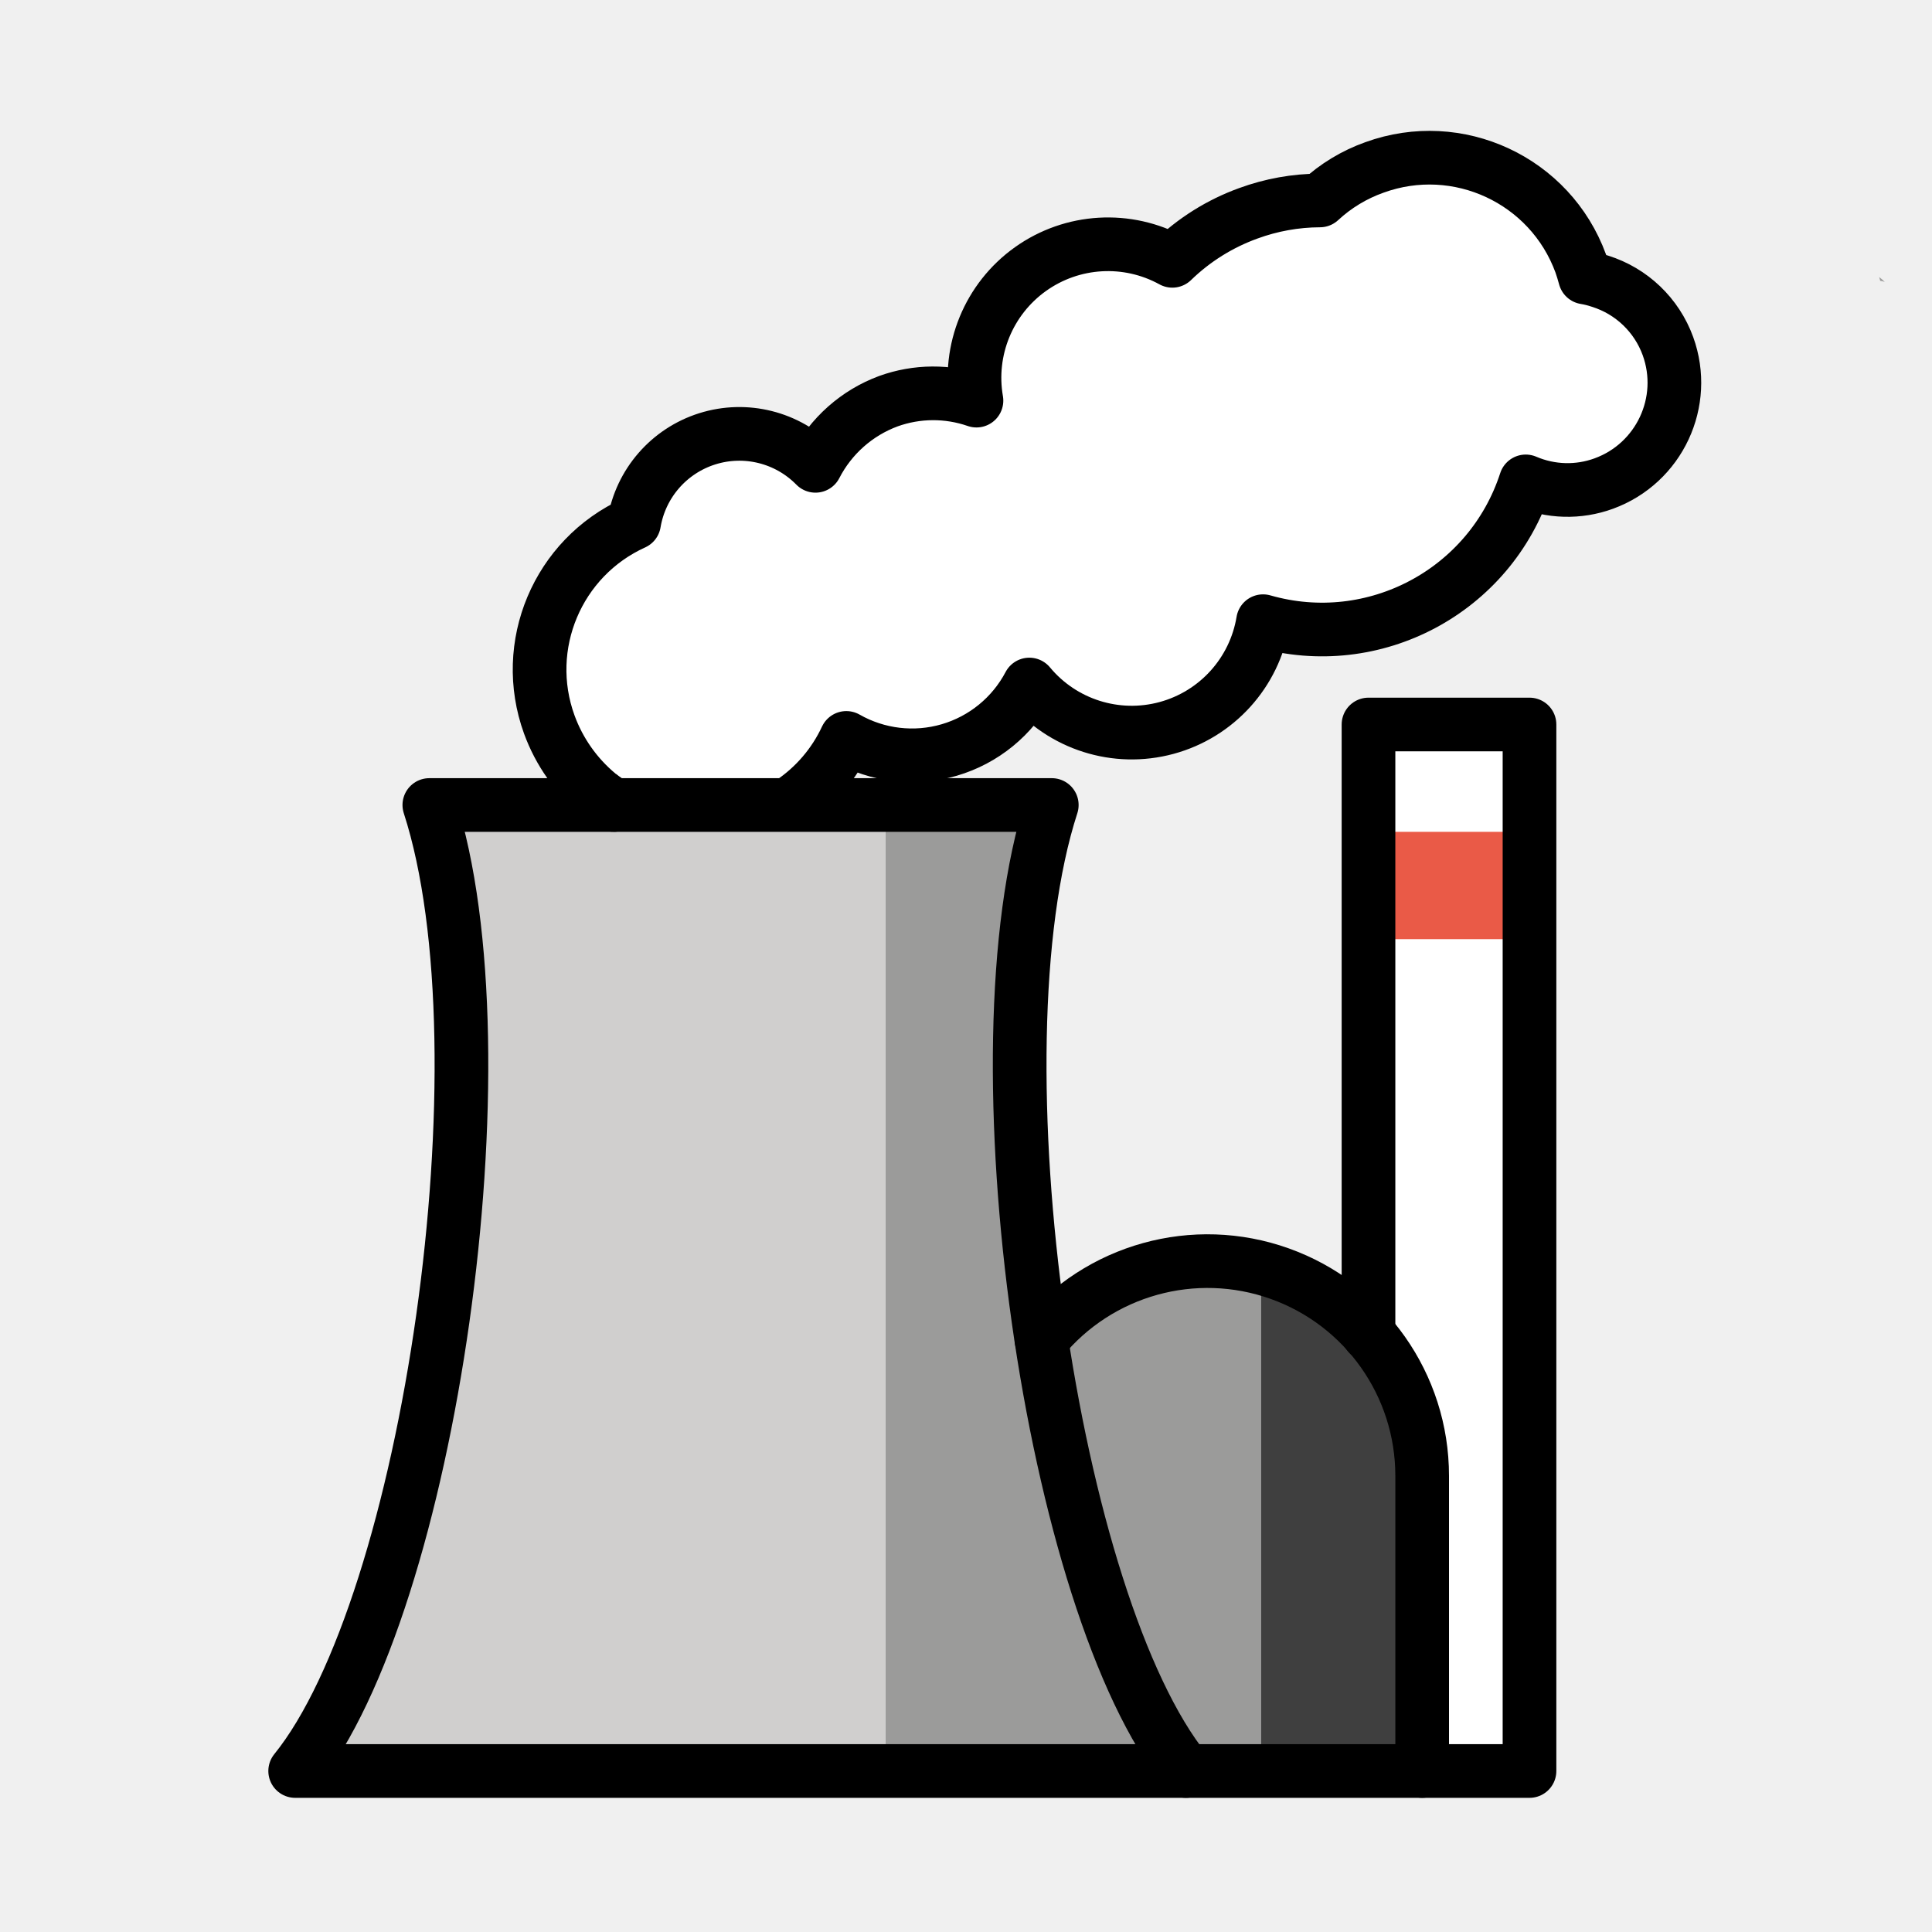
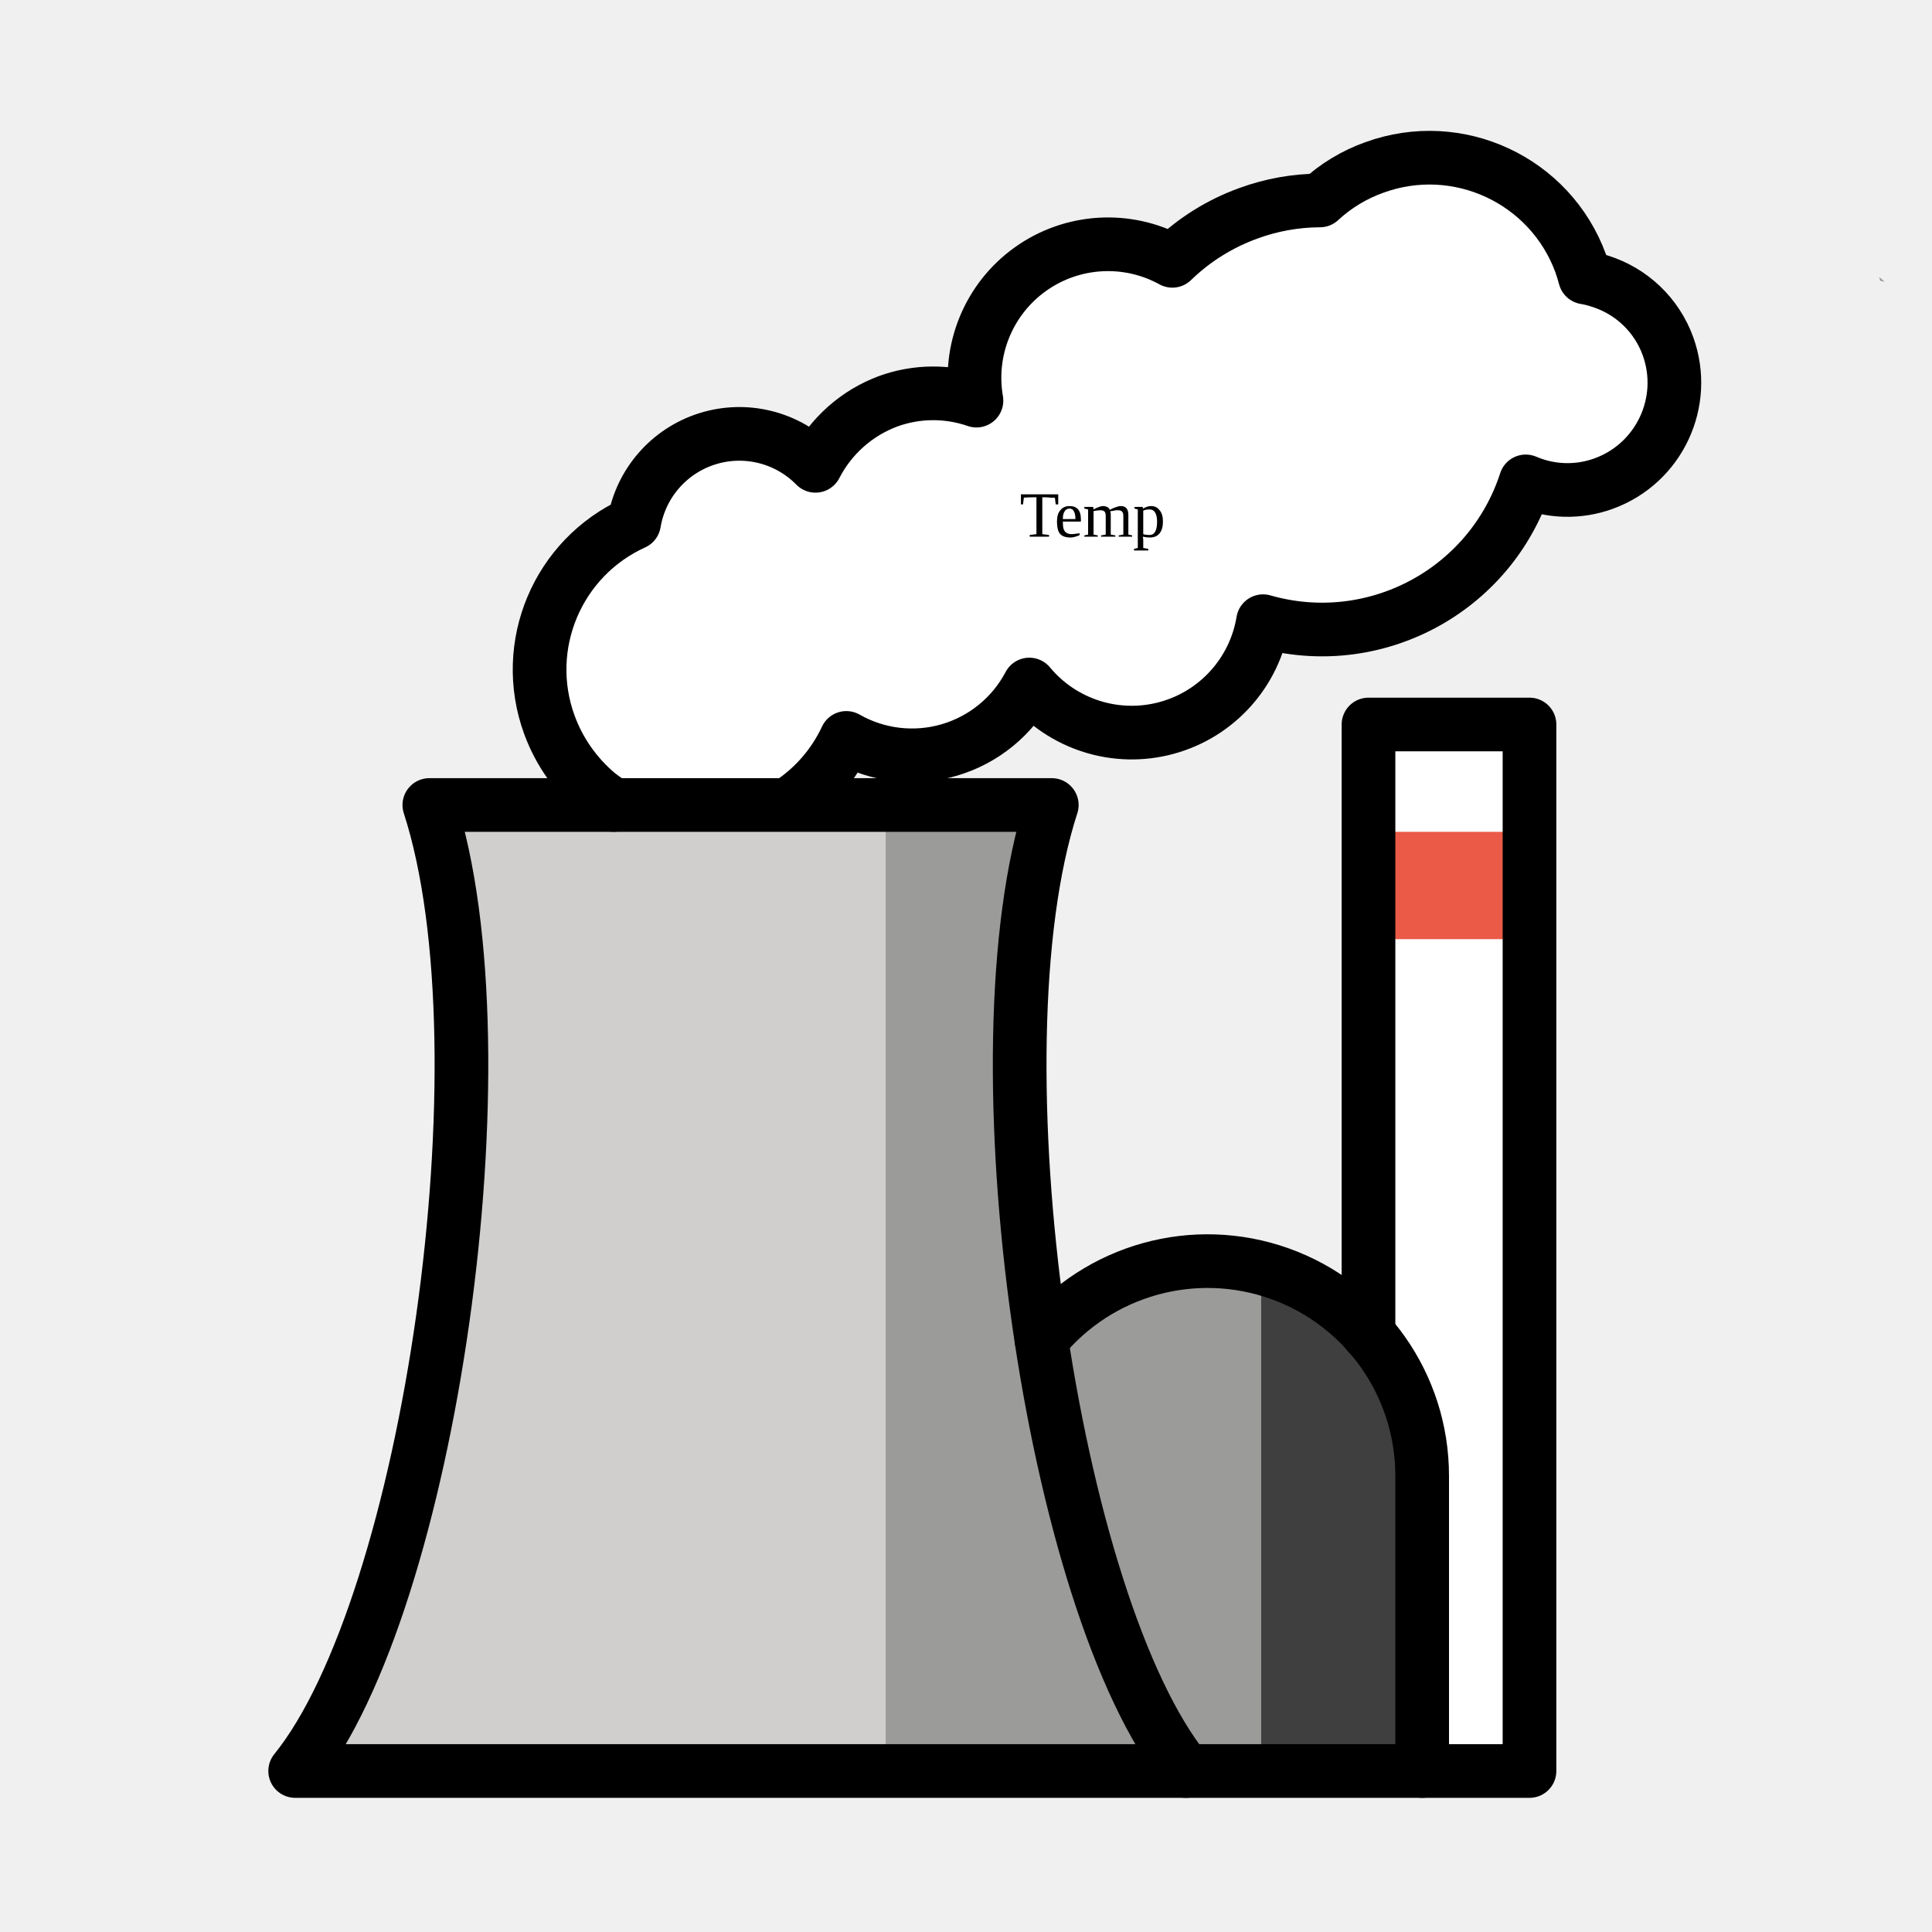
<svg xmlns="http://www.w3.org/2000/svg" width="800px" height="800px" viewBox="0 0 72 72" id="emoji">
  <g id="color">
    <path fill="#ffffff" d="M22.87,30.126c-.01,0-.02-.02-.02-.02a4.397,4.397,0,0,1-.52-.36c-.01-.01-.02-.01-.03-.02a6.098,6.098,0,0,1-1.83-2.6,5.998,5.998,0,0,1,3.16-7.51,3.977,3.977,0,0,1,6.76-2.13,5.015,5.015,0,0,1,2.72-2.41,4.924,4.924,0,0,1,3.28-.02,4.975,4.975,0,0,1,7.3-5.21,7.943,7.943,0,0,1,2.83-1.77,7.846,7.846,0,0,1,2.67-.48,5.88,5.88,0,0,1,2.03-1.23,6.003,6.003,0,0,1,7.69,3.58c.06.17.11.34.16.52a3.529,3.529,0,0,1,.56.14,3.948,3.948,0,0,1,2.53,2.42,4.002,4.002,0,0,1-2.39,5.12,3.942,3.942,0,0,1-2.91-.08,7.982,7.982,0,0,1-9.79,5.21,4.96,4.96,0,0,1-8.71,2.36,4.942,4.942,0,0,1-6.82,1.99,5.914,5.914,0,0,1-2.06,2.41" />
    <path fill="#ffffff" d="M22.87,30.126c-.01,0-.02-.02-.02-.02a4.397,4.397,0,0,1-.52-.36c-.01-.01-.02-.01-.03-.02a6.098,6.098,0,0,1-1.83-2.6,5.998,5.998,0,0,1,3.16-7.51,3.977,3.977,0,0,1,6.76-2.13,5.015,5.015,0,0,1,2.72-2.41,4.924,4.924,0,0,1,3.28-.02,4.975,4.975,0,0,1,7.3-5.21,7.943,7.943,0,0,1,2.83-1.77,7.846,7.846,0,0,1,2.67-.48,5.88,5.88,0,0,1,2.03-1.23,6.003,6.003,0,0,1,7.69,3.58c.06.17.11.34.16.52a3.529,3.529,0,0,1,.56.14,3.948,3.948,0,0,1,2.53,2.42,4.002,4.002,0,0,1-2.39,5.12,3.942,3.942,0,0,1-2.91-.08,7.982,7.982,0,0,1-9.79,5.21,4.96,4.96,0,0,1-8.71,2.36,4.942,4.942,0,0,1-6.82,1.99,5.914,5.914,0,0,1-2.06,2.41" />
    <path fill="#9b9b9a" d="M70.24,10.506a.847.847,0,0,0-.17-.04c-.01-.05-.03-.1-.04-.14A1.68,1.68,0,0,1,70.24,10.506Z" />
-     <rect x="51" y="27" width="6" height="39" fill="#ffffff" />
+     <rect id="stack" x="51" y="27" width="6" height="39" fill="#ffffff" />
    <path fill="#9b9b9a" d="M47,47.262a7.946,7.946,0,0,0-8.187,2.667C37.702,42.633,37.642,34.798,39.197,30H33V66H47Z" />
    <path fill="#d0cfce" d="M33,66V30H16c3,9.257,0,29.829-5,36Z" />
    <path fill="#3f3f3f" d="M47,47.262V66h6V55A7.996,7.996,0,0,0,47,47.262Z" />
-     <rect x="51" y="31" width="6" height="4" fill="#ea5a47" />
+     <rect id="cloud" x="51" y="31" width="6" height="4" fill="#ea5a47" />
  </g>
  <g id="line">
    <path fill="none" stroke="#000000" stroke-linecap="round" stroke-linejoin="round" stroke-width="2" d="M22.87,30c-.01,0-.02-.02-.02-.02a4.397,4.397,0,0,1-.52-.36c-.01-.01-.02-.01-.03-.02A6.098,6.098,0,0,1,20.47,27a5.998,5.998,0,0,1,3.16-7.51,3.977,3.977,0,0,1,6.76-2.13,5.015,5.015,0,0,1,2.72-2.41,4.924,4.924,0,0,1,3.28-.02,4.975,4.975,0,0,1,7.3-5.21,7.943,7.943,0,0,1,2.83-1.77,7.846,7.846,0,0,1,2.67-.48,5.88,5.88,0,0,1,2.03-1.23,6.003,6.003,0,0,1,7.69,3.58c.06.17.11.34.16.52a3.529,3.529,0,0,1,.56.14,3.948,3.948,0,0,1,2.53,2.42,4.002,4.002,0,0,1-2.39,5.12,3.942,3.942,0,0,1-2.91-.08,7.982,7.982,0,0,1-9.79,5.21,4.96,4.96,0,0,1-8.71,2.36,4.942,4.942,0,0,1-6.82,1.99,5.914,5.914,0,0,1-2.06,2.41" />
    <path fill="none" stroke="#000000" stroke-linecap="round" stroke-linejoin="round" stroke-width="2" d="M44.197,66c-5-6.171-8-26.743-5-36H16c3,9.257,0,29.829-5,36Z" />
    <polyline fill="none" stroke="#000000" stroke-linecap="round" stroke-linejoin="round" stroke-width="2" points="53 66 57 66 57 27 51 27 51 49.721" />
    <path fill="none" stroke="#000000" stroke-linecap="round" stroke-linejoin="round" stroke-width="2" d="M44.197,66H53V55a7.999,7.999,0,0,0-14.187-5.071" />
  </g>
+   <text id="temp" x="38" y="20" font-size="20%" fill="black">Temp</text>
</svg>
